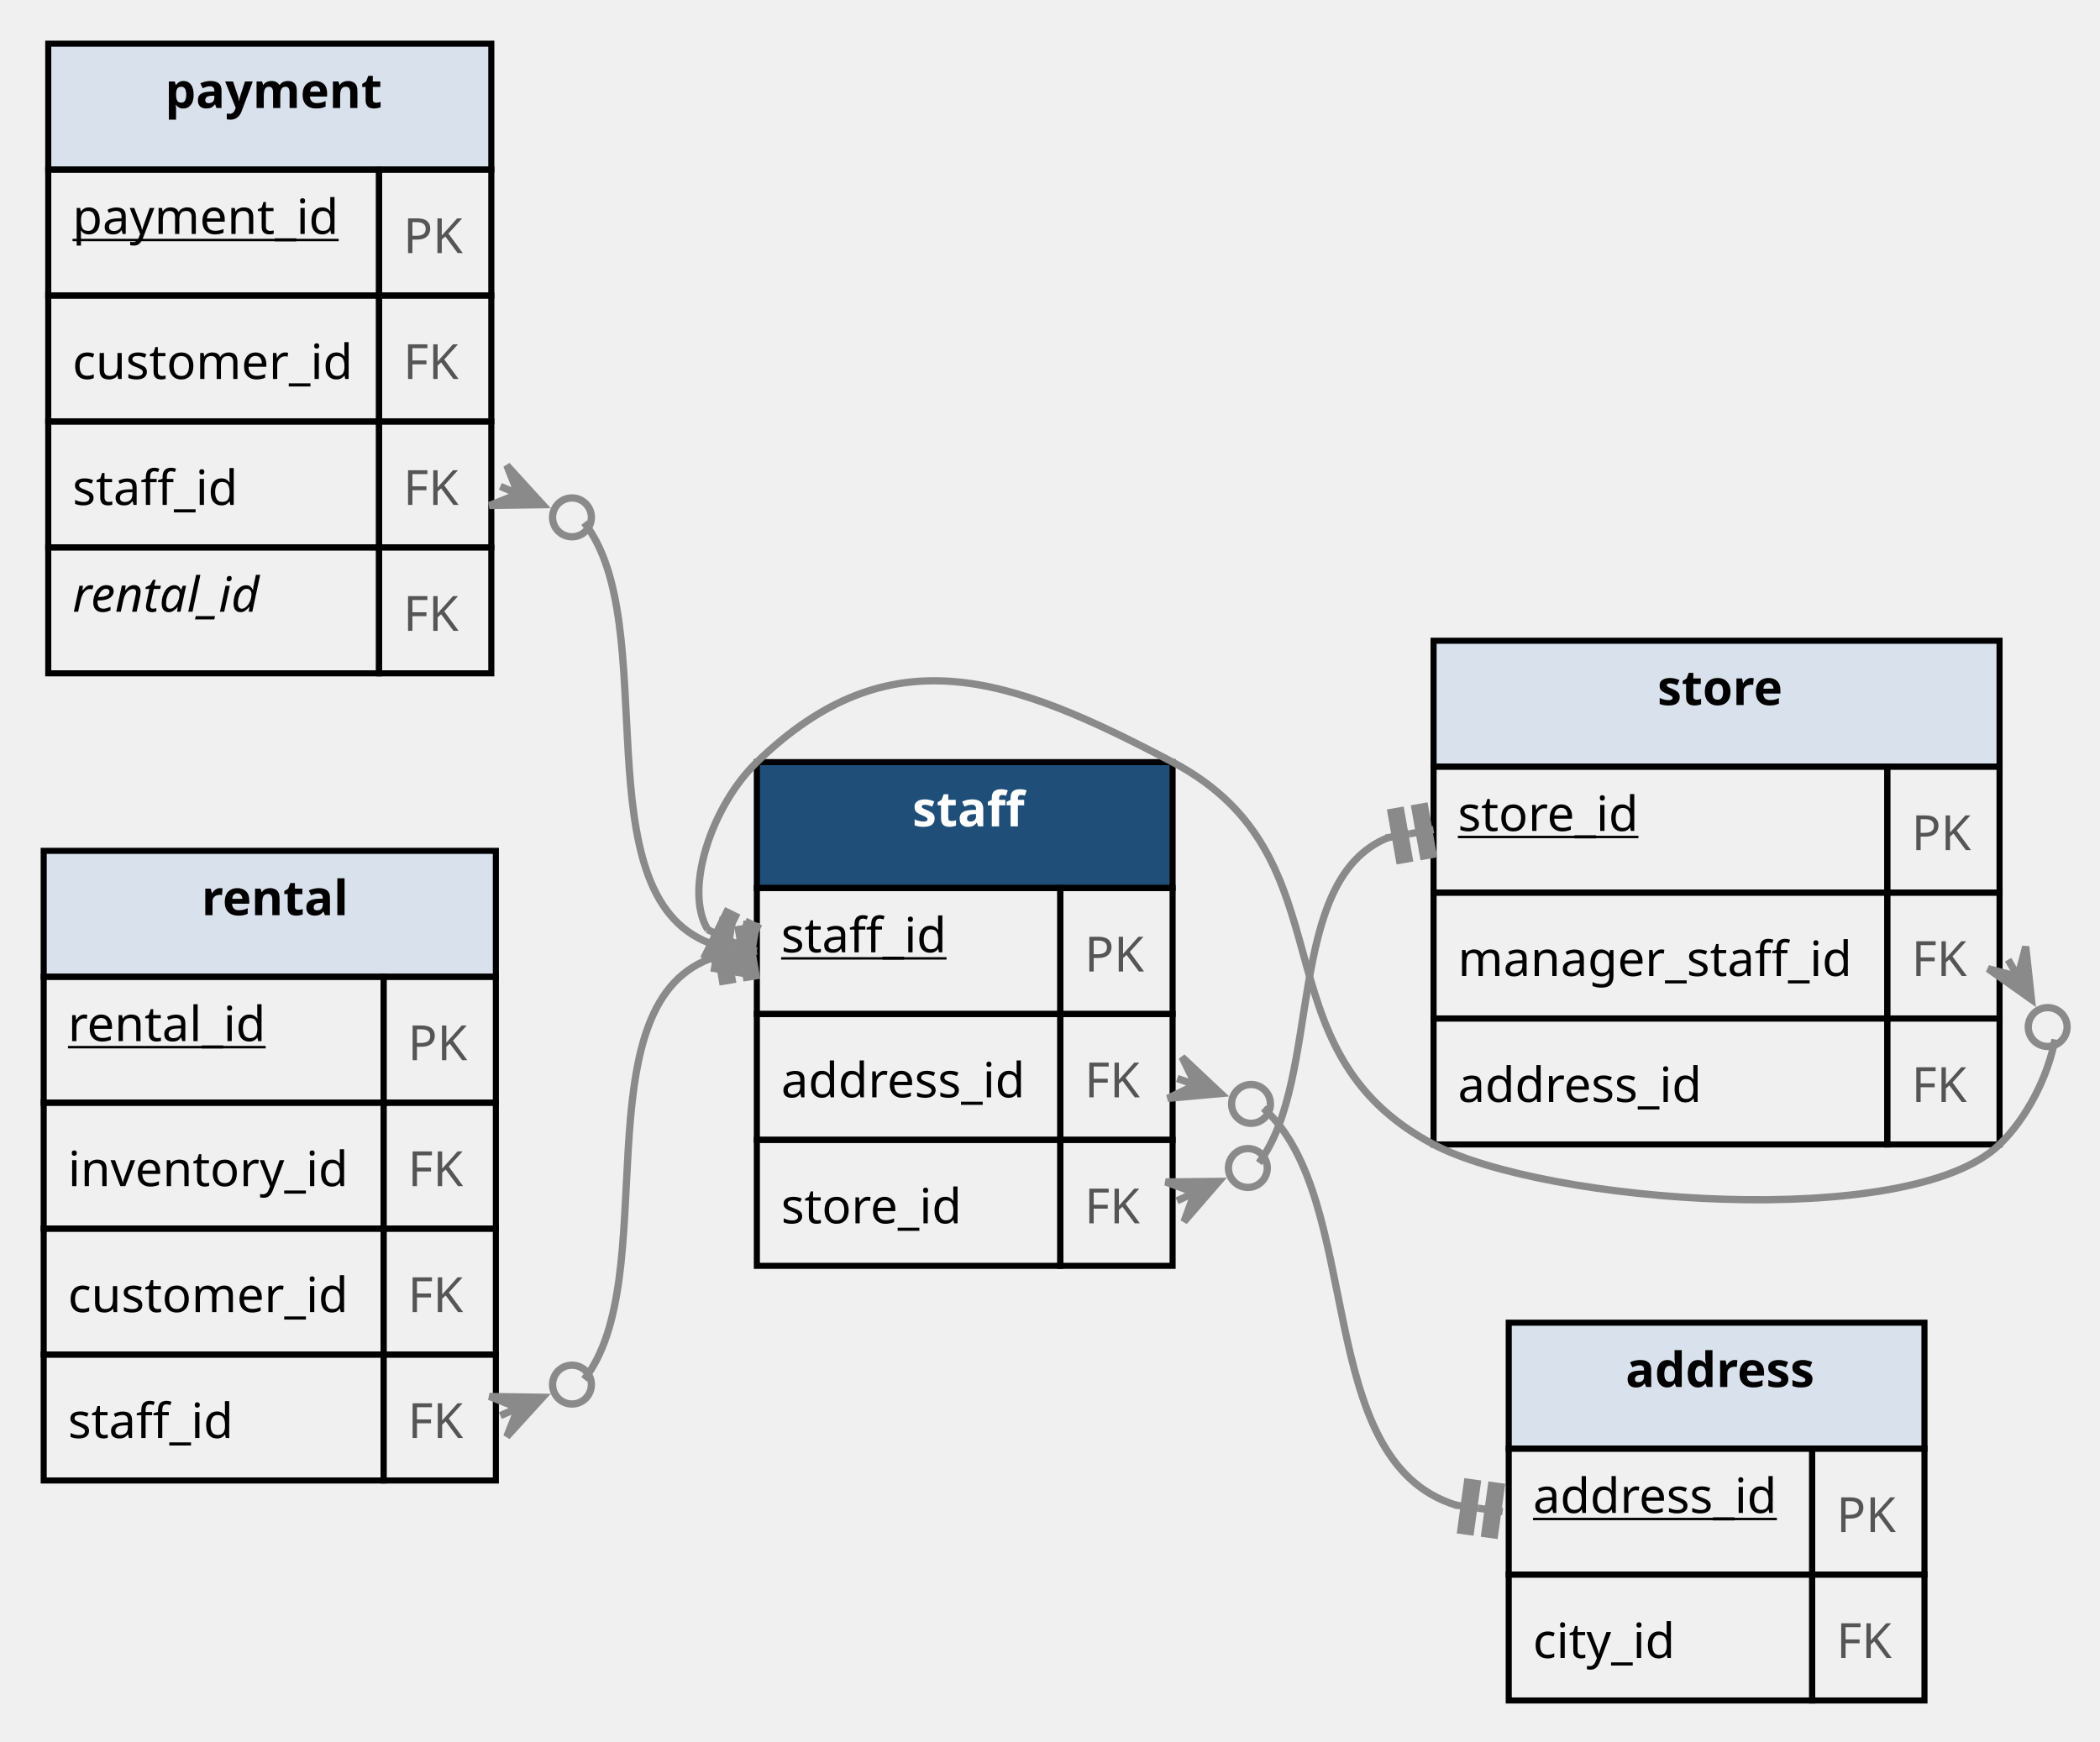
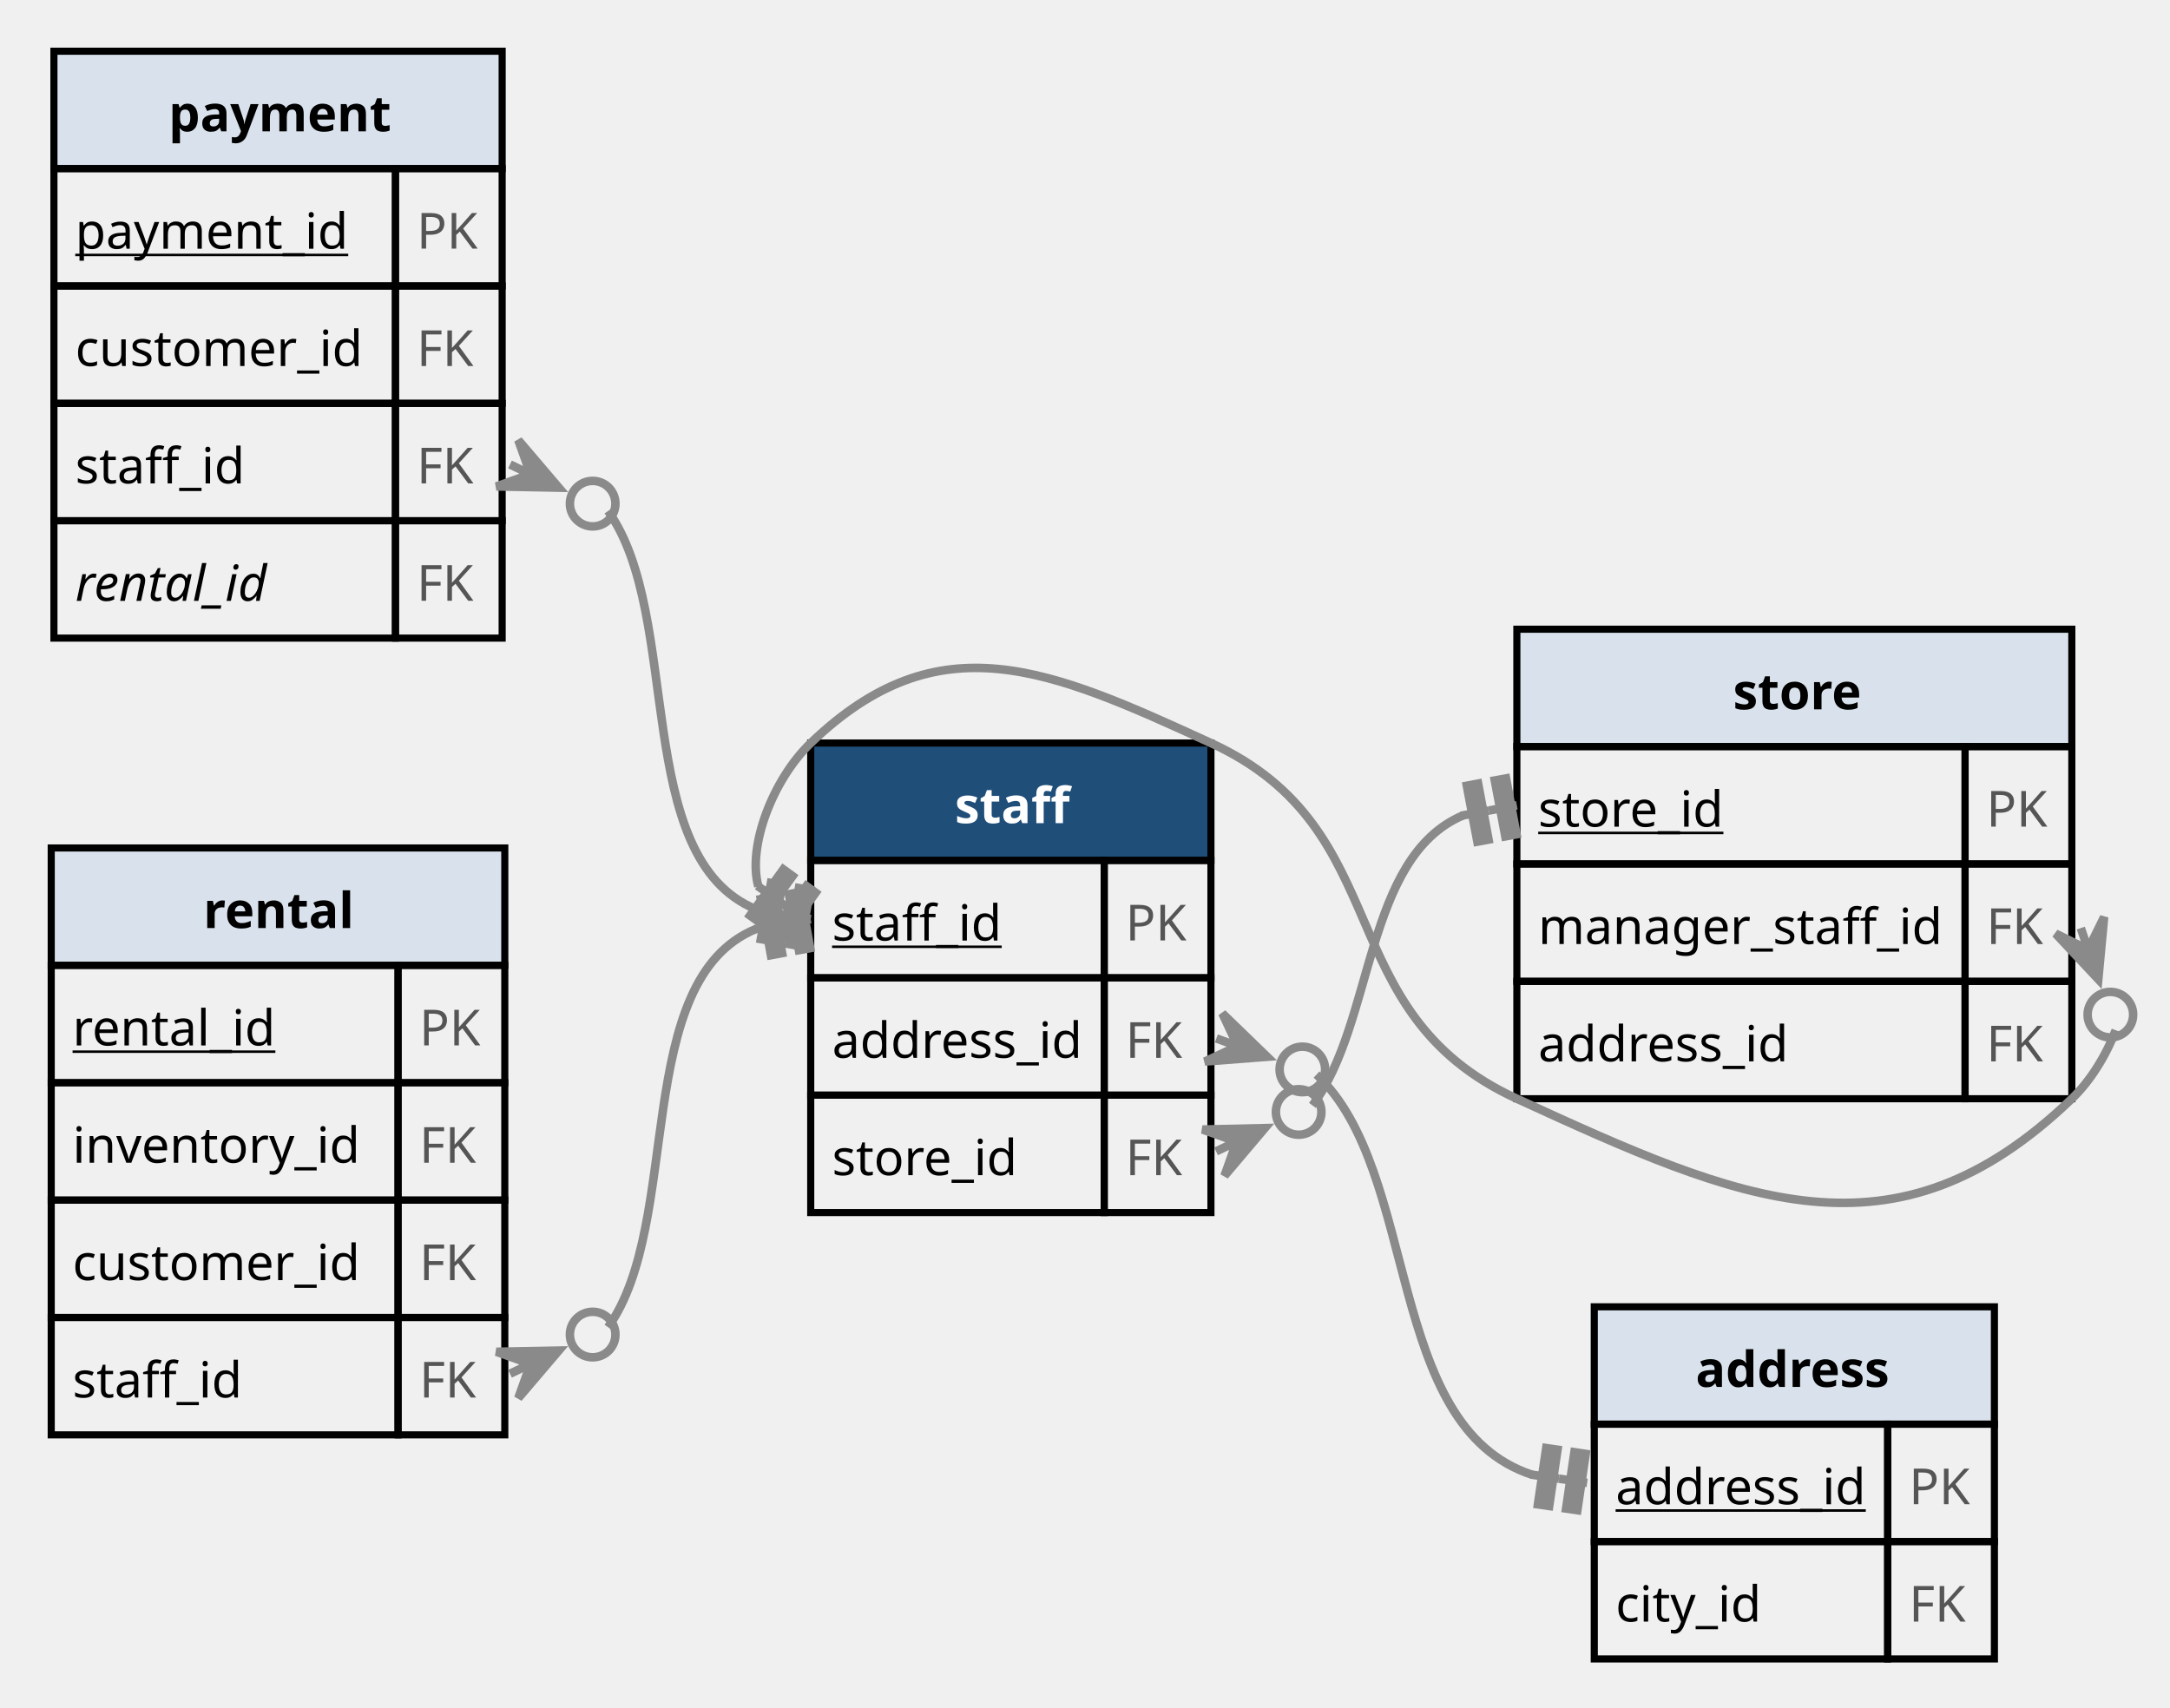
- <svg xmlns="http://www.w3.org/2000/svg" width="346pt" height="287pt" viewBox="0.00 0.00 346.00 287.00">
-   <g id="graph0" class="graph" transform="scale(1 1) rotate(0) translate(7.2 280.2)">
+ <svg xmlns="http://www.w3.org/2000/svg" width="305pt" height="240pt" viewBox="0.00 0.00 305.00 240.00">
+   <g id="graph0" class="graph" transform="scale(1 1) rotate(0) translate(7.2 233.2)">
    <g id="node1" class="node">
-       <polygon fill="#1f4e79" stroke="none" points="117.5,-133.88 117.5,-154.62 186,-154.62 186,-133.88 117.5,-133.88" />
-       <polygon fill="none" stroke="#000000" points="117.5,-133.88 117.5,-154.62 186,-154.62 186,-133.88 117.5,-133.88" />
-       <text xml:space="preserve" text-anchor="start" x="143.12" y="-144.03" font-family="Noto Sans KR" font-weight="bold" font-size="8.00" fill="#ffffff">staff</text>
-       <polygon fill="none" stroke="#000000" points="117.5,-113.12 117.5,-133.88 167.5,-133.88 167.5,-113.12 117.5,-113.12" />
-       <text xml:space="preserve" text-anchor="start" x="121.5" y="-123.28" font-family="Noto Sans KR" text-decoration="underline" font-size="8.00">staff_id</text>
-       <polygon fill="none" stroke="#000000" points="167.5,-113.12 167.5,-133.88 186,-133.88 186,-113.12 167.5,-113.12" />
-       <text xml:space="preserve" text-anchor="start" x="171.5" y="-120.12" font-family="Noto Sans KR" font-size="8.00" fill="#555555">PK</text>
-       <polygon fill="none" stroke="#000000" points="117.5,-92.38 117.5,-113.12 167.5,-113.12 167.5,-92.38 117.5,-92.38" />
-       <text xml:space="preserve" text-anchor="start" x="121.5" y="-99.38" font-family="Noto Sans KR" font-size="8.00">address_id</text>
-       <polygon fill="none" stroke="#000000" points="167.5,-92.38 167.5,-113.12 186,-113.12 186,-92.38 167.5,-92.38" />
-       <text xml:space="preserve" text-anchor="start" x="171.5" y="-99.38" font-family="Noto Sans KR" font-size="8.00" fill="#555555">FK</text>
-       <polygon fill="none" stroke="#000000" points="117.5,-71.62 117.5,-92.38 167.5,-92.38 167.5,-71.62 117.5,-71.62" />
-       <text xml:space="preserve" text-anchor="start" x="121.5" y="-78.62" font-family="Noto Sans KR" font-size="8.00">store_id</text>
-       <polygon fill="none" stroke="#000000" points="167.5,-71.62 167.5,-92.38 186,-92.38 186,-71.62 167.5,-71.62" />
-       <text xml:space="preserve" text-anchor="start" x="171.5" y="-78.62" font-family="Noto Sans KR" font-size="8.00" fill="#555555">FK</text>
+       <polygon fill="#1f4e79" stroke="none" points="106.75,-112.25 106.75,-128.75 163,-128.75 163,-112.25 106.75,-112.25" />
+       <polygon fill="none" stroke="#000000" points="106.75,-112.25 106.75,-128.75 163,-128.75 163,-112.25 106.75,-112.25" />
+       <text xml:space="preserve" text-anchor="start" x="127" y="-117.49" font-family="Noto Sans KR" font-weight="bold" font-size="7.00" fill="#ffffff">staff</text>
+       <polygon fill="none" stroke="#000000" points="106.75,-95.75 106.75,-112.25 148,-112.25 148,-95.75 106.75,-95.75" />
+       <text xml:space="preserve" text-anchor="start" x="109.75" y="-100.99" font-family="Noto Sans KR" text-decoration="underline" font-size="7.00">staff_id</text>
+       <polygon fill="none" stroke="#000000" points="148,-95.75 148,-112.25 163,-112.25 163,-95.75 148,-95.75" />
+       <text xml:space="preserve" text-anchor="start" x="151" y="-101" font-family="Noto Sans KR" font-size="7.00" fill="#555555">PK</text>
+       <polygon fill="none" stroke="#000000" points="106.75,-79.25 106.75,-95.75 148,-95.75 148,-79.25 106.75,-79.25" />
+       <text xml:space="preserve" text-anchor="start" x="109.75" y="-84.5" font-family="Noto Sans KR" font-size="7.00">address_id</text>
+       <polygon fill="none" stroke="#000000" points="148,-79.25 148,-95.75 163,-95.75 163,-79.25 148,-79.25" />
+       <text xml:space="preserve" text-anchor="start" x="151" y="-84.5" font-family="Noto Sans KR" font-size="7.00" fill="#555555">FK</text>
+       <polygon fill="none" stroke="#000000" points="106.75,-62.75 106.75,-79.25 148,-79.25 148,-62.75 106.75,-62.75" />
+       <text xml:space="preserve" text-anchor="start" x="109.75" y="-68" font-family="Noto Sans KR" font-size="7.00">store_id</text>
+       <polygon fill="none" stroke="#000000" points="148,-62.75 148,-79.25 163,-79.25 163,-62.75 148,-62.75" />
+       <text xml:space="preserve" text-anchor="start" x="151" y="-68" font-family="Noto Sans KR" font-size="7.00" fill="#555555">FK</text>
    </g>
    <g id="node2" class="node">
-       <polygon fill="#d9e2ec" stroke="none" points="241.38,-41.5 241.38,-62.25 309.88,-62.25 309.88,-41.5 241.38,-41.5" />
-       <polygon fill="none" stroke="#000000" points="241.38,-41.5 241.38,-62.25 309.88,-62.25 309.88,-41.5 241.38,-41.5" />
-       <text xml:space="preserve" text-anchor="start" x="260.62" y="-51.65" font-family="Noto Sans KR" font-weight="bold" font-size="8.00" fill="#000000">address</text>
-       <polygon fill="none" stroke="#000000" points="241.38,-20.75 241.38,-41.5 291.38,-41.5 291.38,-20.75 241.38,-20.75" />
-       <text xml:space="preserve" text-anchor="start" x="245.38" y="-30.9" font-family="Noto Sans KR" text-decoration="underline" font-size="8.00">address_id</text>
-       <polygon fill="none" stroke="#000000" points="291.38,-20.75 291.38,-41.5 309.88,-41.5 309.88,-20.75 291.38,-20.75" />
-       <text xml:space="preserve" text-anchor="start" x="295.38" y="-27.75" font-family="Noto Sans KR" font-size="8.00" fill="#555555">PK</text>
-       <polygon fill="none" stroke="#000000" points="241.38,0 241.38,-20.75 291.38,-20.75 291.38,0 241.38,0" />
-       <text xml:space="preserve" text-anchor="start" x="245.38" y="-7" font-family="Noto Sans KR" font-size="8.00">city_id</text>
-       <polygon fill="none" stroke="#000000" points="291.38,0 291.38,-20.75 309.88,-20.75 309.88,0 291.38,0" />
-       <text xml:space="preserve" text-anchor="start" x="295.38" y="-7" font-family="Noto Sans KR" font-size="8.00" fill="#555555">FK</text>
+       <polygon fill="#d9e2ec" stroke="none" points="216.88,-33 216.88,-49.5 273.12,-49.5 273.12,-33 216.88,-33" />
+       <polygon fill="none" stroke="#000000" points="216.88,-33 216.88,-49.5 273.12,-49.5 273.12,-33 216.88,-33" />
+       <text xml:space="preserve" text-anchor="start" x="231.12" y="-38.24" font-family="Noto Sans KR" font-weight="bold" font-size="7.00" fill="#000000">address</text>
+       <polygon fill="none" stroke="#000000" points="216.88,-16.5 216.88,-33 258.12,-33 258.12,-16.5 216.88,-16.5" />
+       <text xml:space="preserve" text-anchor="start" x="219.88" y="-21.74" font-family="Noto Sans KR" text-decoration="underline" font-size="7.00">address_id</text>
+       <polygon fill="none" stroke="#000000" points="258.12,-16.5 258.12,-33 273.12,-33 273.12,-16.5 258.12,-16.5" />
+       <text xml:space="preserve" text-anchor="start" x="261.12" y="-21.75" font-family="Noto Sans KR" font-size="7.00" fill="#555555">PK</text>
+       <polygon fill="none" stroke="#000000" points="216.88,0 216.88,-16.5 258.12,-16.5 258.12,0 216.88,0" />
+       <text xml:space="preserve" text-anchor="start" x="219.88" y="-5.25" font-family="Noto Sans KR" font-size="7.00">city_id</text>
+       <polygon fill="none" stroke="#000000" points="258.12,0 258.12,-16.5 273.12,-16.5 273.12,0 258.12,0" />
+       <text xml:space="preserve" text-anchor="start" x="261.12" y="-5.25" font-family="Noto Sans KR" font-size="7.00" fill="#555555">FK</text>
    </g>
    <g id="edge1" class="edge">
-       <path fill="none" stroke="#8a8a8a" stroke-width="1.2" d="M200.96,-97.6C217.76,-82.59 208.87,-39.48 232.73,-32.18" />
-       <polygon fill="#8a8a8a" stroke="#8a8a8a" stroke-width="1.2" points="193.94,-100.01 185.21,-99.22 189.78,-101.45 186.76,-102.49 186.76,-102.49 186.76,-102.49 189.78,-101.45 187.55,-106.02 193.94,-100.01" />
-       <ellipse fill="none" stroke="#8a8a8a" stroke-width="1.2" cx="198.92" cy="-98.3" rx="3.2" ry="3.2" />
-       <polygon fill="#8a8a8a" stroke="#8a8a8a" stroke-width="1.2" points="239.04,-27.27 240.13,-35.2 238.54,-35.42 237.45,-27.49 239.04,-27.27" />
-       <polyline fill="none" stroke="#8a8a8a" stroke-width="1.2" points="240.38,-31.12 236.41,-31.67" />
-       <polygon fill="#8a8a8a" stroke="#8a8a8a" stroke-width="1.2" points="235.07,-27.82 236.17,-35.74 234.58,-35.96 233.49,-28.04 235.07,-27.82" />
-       <polyline fill="none" stroke="#8a8a8a" stroke-width="1.2" points="236.41,-31.67 232.45,-32.22" />
+       <path fill="none" stroke="#8a8a8a" stroke-width="1.2" d="M177.84,-82.15C192.5,-68.46 187.31,-32.74 208.14,-25.89" />
+       <polygon fill="#8a8a8a" stroke="#8a8a8a" stroke-width="1.2" points="170.9,-84.65 162.16,-83.98 166.76,-86.14 163.76,-87.23 163.76,-87.23 163.76,-87.23 166.76,-86.14 164.6,-90.75 170.9,-84.65" />
+       <ellipse fill="none" stroke="#8a8a8a" stroke-width="1.2" cx="175.85" cy="-82.87" rx="3.2" ry="3.2" />
+       <polygon fill="#8a8a8a" stroke="#8a8a8a" stroke-width="1.2" points="214.5,-20.91 215.67,-28.82 214.09,-29.06 212.92,-21.14 214.5,-20.91" />
+       <polyline fill="none" stroke="#8a8a8a" stroke-width="1.2" points="215.88,-24.75 211.92,-25.34" />
+       <polygon fill="#8a8a8a" stroke="#8a8a8a" stroke-width="1.2" points="210.54,-21.5 211.71,-29.41 210.13,-29.64 208.96,-21.73 210.54,-21.5" />
+       <polyline fill="none" stroke="#8a8a8a" stroke-width="1.2" points="211.92,-25.34 207.96,-25.92" />
    </g>
    <g id="node3" class="node">
-       <polygon fill="#d9e2ec" stroke="none" points="229,-153.88 229,-174.62 322.25,-174.62 322.25,-153.88 229,-153.88" />
-       <polygon fill="none" stroke="#000000" points="229,-153.88 229,-174.62 322.25,-174.62 322.25,-153.88 229,-153.88" />
-       <text xml:space="preserve" text-anchor="start" x="265.88" y="-164.03" font-family="Noto Sans KR" font-weight="bold" font-size="8.00" fill="#000000">store</text>
-       <polygon fill="none" stroke="#000000" points="229,-133.12 229,-153.88 303.75,-153.88 303.75,-133.12 229,-133.12" />
-       <text xml:space="preserve" text-anchor="start" x="233" y="-143.28" font-family="Noto Sans KR" text-decoration="underline" font-size="8.00">store_id</text>
-       <polygon fill="none" stroke="#000000" points="303.75,-133.12 303.75,-153.88 322.25,-153.88 322.25,-133.12 303.75,-133.12" />
-       <text xml:space="preserve" text-anchor="start" x="307.75" y="-140.12" font-family="Noto Sans KR" font-size="8.00" fill="#555555">PK</text>
-       <polygon fill="none" stroke="#000000" points="229,-112.38 229,-133.12 303.75,-133.12 303.75,-112.38 229,-112.38" />
-       <text xml:space="preserve" text-anchor="start" x="233" y="-119.38" font-family="Noto Sans KR" font-size="8.00">manager_staff_id</text>
-       <polygon fill="none" stroke="#000000" points="303.75,-112.38 303.75,-133.12 322.25,-133.12 322.25,-112.38 303.75,-112.38" />
-       <text xml:space="preserve" text-anchor="start" x="307.75" y="-119.38" font-family="Noto Sans KR" font-size="8.00" fill="#555555">FK</text>
-       <polygon fill="none" stroke="#000000" points="229,-91.62 229,-112.38 303.75,-112.38 303.75,-91.62 229,-91.62" />
-       <text xml:space="preserve" text-anchor="start" x="233" y="-98.62" font-family="Noto Sans KR" font-size="8.00">address_id</text>
-       <polygon fill="none" stroke="#000000" points="303.75,-91.62 303.75,-112.38 322.25,-112.38 322.25,-91.62 303.75,-91.62" />
-       <text xml:space="preserve" text-anchor="start" x="307.75" y="-98.62" font-family="Noto Sans KR" font-size="8.00" fill="#555555">FK</text>
+       <polygon fill="#d9e2ec" stroke="none" points="206,-128.25 206,-144.75 284,-144.75 284,-128.25 206,-128.25" />
+       <polygon fill="none" stroke="#000000" points="206,-128.25 206,-144.75 284,-144.75 284,-128.25 206,-128.25" />
+       <text xml:space="preserve" text-anchor="start" x="236.38" y="-133.49" font-family="Noto Sans KR" font-weight="bold" font-size="7.00" fill="#000000">store</text>
+       <polygon fill="none" stroke="#000000" points="206,-111.75 206,-128.25 269,-128.25 269,-111.75 206,-111.75" />
+       <text xml:space="preserve" text-anchor="start" x="209" y="-116.99" font-family="Noto Sans KR" text-decoration="underline" font-size="7.00">store_id</text>
+       <polygon fill="none" stroke="#000000" points="269,-111.75 269,-128.25 284,-128.25 284,-111.75 269,-111.75" />
+       <text xml:space="preserve" text-anchor="start" x="272" y="-117" font-family="Noto Sans KR" font-size="7.00" fill="#555555">PK</text>
+       <polygon fill="none" stroke="#000000" points="206,-95.25 206,-111.75 269,-111.75 269,-95.25 206,-95.25" />
+       <text xml:space="preserve" text-anchor="start" x="209" y="-100.5" font-family="Noto Sans KR" font-size="7.00">manager_staff_id</text>
+       <polygon fill="none" stroke="#000000" points="269,-95.25 269,-111.75 284,-111.75 284,-95.25 269,-95.25" />
+       <text xml:space="preserve" text-anchor="start" x="272" y="-100.5" font-family="Noto Sans KR" font-size="7.00" fill="#555555">FK</text>
+       <polygon fill="none" stroke="#000000" points="206,-78.75 206,-95.25 269,-95.25 269,-78.75 206,-78.75" />
+       <text xml:space="preserve" text-anchor="start" x="209" y="-84" font-family="Noto Sans KR" font-size="7.00">address_id</text>
+       <polygon fill="none" stroke="#000000" points="269,-78.75 269,-95.25 284,-95.25 284,-78.75 269,-78.75" />
+       <text xml:space="preserve" text-anchor="start" x="272" y="-84" font-family="Noto Sans KR" font-size="7.00" fill="#555555">FK</text>
    </g>
    <g id="edge2" class="edge">
-       <path fill="none" stroke="#8a8a8a" stroke-width="1.2" d="M200.22,-88.58C210.78,-102.71 204.28,-135.23 221.5,-142.18" />
-       <polygon fill="#8a8a8a" stroke="#8a8a8a" stroke-width="1.2" points="193.62,-85.53 187.88,-78.9 189.63,-83.68 186.73,-82.34 186.73,-82.34 186.73,-82.34 189.63,-83.68 184.85,-85.44 193.62,-85.53" />
-       <ellipse fill="none" stroke="#8a8a8a" stroke-width="1.2" cx="198.4" cy="-87.74" rx="3.2" ry="3.2" />
-       <polygon fill="#8a8a8a" stroke="#8a8a8a" stroke-width="1.2" points="228.91,-139.42 227.52,-147.3 225.94,-147.02 227.33,-139.14 228.91,-139.42" />
-       <polyline fill="none" stroke="#8a8a8a" stroke-width="1.2" points="229,-143.5 225.06,-142.81" />
-       <polygon fill="#8a8a8a" stroke="#8a8a8a" stroke-width="1.2" points="224.97,-138.73 223.58,-146.61 222,-146.33 223.39,-138.45 224.97,-138.73" />
-       <polyline fill="none" stroke="#8a8a8a" stroke-width="1.2" points="225.06,-142.81 221.12,-142.11" />
+       <path fill="none" stroke="#8a8a8a" stroke-width="1.2" d="M177.27,-77.81C186.04,-89.49 184.52,-112.64 198.43,-118.58" />
+       <polygon fill="#8a8a8a" stroke="#8a8a8a" stroke-width="1.2" points="170.58,-74.62 164.91,-67.92 166.61,-72.72 163.72,-71.35 163.72,-71.35 163.72,-71.35 166.61,-72.72 161.81,-74.42 170.58,-74.62" />
+       <ellipse fill="none" stroke="#8a8a8a" stroke-width="1.2" cx="175.33" cy="-76.89" rx="3.2" ry="3.2" />
+       <polygon fill="#8a8a8a" stroke="#8a8a8a" stroke-width="1.2" points="205.95,-115.92 204.48,-123.78 202.9,-123.49 204.38,-115.63 205.95,-115.92" />
+       <polyline fill="none" stroke="#8a8a8a" stroke-width="1.2" points="206,-120 202.07,-119.26" />
+       <polygon fill="#8a8a8a" stroke="#8a8a8a" stroke-width="1.2" points="202.02,-115.18 200.55,-123.05 198.97,-122.75 200.45,-114.89 202.02,-115.18" />
+       <polyline fill="none" stroke="#8a8a8a" stroke-width="1.2" points="202.07,-119.26 198.14,-118.53" />
    </g>
    <g id="edge3" class="edge">
-       <path fill="none" stroke="#8a8a8a" stroke-width="1.2" d="M331.38,-108.92C330.22,-102.79 326.76,-95.99 322.25,-91.62 307.36,-77.21 247.32,-81.95 229,-91.62 199.02,-107.46 215.98,-138.79 186,-154.62 159.08,-168.84 139.37,-175.8 117.5,-154.62 110.04,-147.4 105.42,-133.51 109.42,-127.01" />
-       <polygon fill="#8a8a8a" stroke="#8a8a8a" stroke-width="1.2" points="327.51,-115.51 320.35,-120.58 325.28,-119.3 323.66,-122.06 323.66,-122.06 323.66,-122.06 325.28,-119.3 326.56,-124.23 327.51,-115.51" />
-       <ellipse fill="none" stroke="#8a8a8a" stroke-width="1.2" cx="330.18" cy="-110.97" rx="3.2" ry="3.2" />
-       <polygon fill="#8a8a8a" stroke="#8a8a8a" stroke-width="1.2" points="114.01,-120.27 117.56,-127.44 116.13,-128.15 112.57,-120.98 114.01,-120.27" />
-       <polyline fill="none" stroke="#8a8a8a" stroke-width="1.2" points="116.5,-123.5 112.92,-125.28" />
-       <polygon fill="#8a8a8a" stroke="#8a8a8a" stroke-width="1.2" points="110.42,-122.05 113.98,-129.22 112.54,-129.93 108.99,-122.76 110.42,-122.05" />
-       <polyline fill="none" stroke="#8a8a8a" stroke-width="1.2" points="112.92,-125.28 109.33,-127.05" />
+       <path fill="none" stroke="#8a8a8a" stroke-width="1.2" d="M290.17,-88.38C288.79,-84.78 286.61,-81.25 284,-78.75 259,-54.74 237.51,-64.29 206,-78.75 179.36,-90.98 189.64,-116.52 163,-128.75 140.28,-139.18 124.78,-146.07 106.75,-128.75 101.42,-123.63 97.83,-114.22 99.39,-108.59" />
+       <polygon fill="#8a8a8a" stroke="#8a8a8a" stroke-width="1.2" points="287.72,-95.55 281.72,-101.96 286.29,-99.72 285.26,-102.74 285.26,-102.74 285.26,-102.74 286.29,-99.72 288.54,-104.29 287.72,-95.55" />
+       <ellipse fill="none" stroke="#8a8a8a" stroke-width="1.2" cx="289.42" cy="-90.57" rx="3.2" ry="3.2" />
+       <polygon fill="#8a8a8a" stroke="#8a8a8a" stroke-width="1.2" points="102.76,-101.22 107.44,-107.71 106.14,-108.65 101.46,-102.16 102.76,-101.22" />
+       <polyline fill="none" stroke="#8a8a8a" stroke-width="1.2" points="105.75,-104 102.51,-106.34" />
+       <polygon fill="#8a8a8a" stroke="#8a8a8a" stroke-width="1.2" points="99.52,-103.56 104.2,-110.05 102.9,-110.99 98.22,-104.5 99.52,-103.56" />
+       <polyline fill="none" stroke="#8a8a8a" stroke-width="1.2" points="102.51,-106.34 99.26,-108.68" />
    </g>
    <g id="node4" class="node">
-       <polygon fill="#d9e2ec" stroke="none" points="0.75,-252.25 0.75,-273 73.75,-273 73.75,-252.25 0.75,-252.25" />
-       <polygon fill="none" stroke="#000000" points="0.75,-252.25 0.75,-273 73.75,-273 73.75,-252.25 0.75,-252.25" />
-       <text xml:space="preserve" text-anchor="start" x="20" y="-262.4" font-family="Noto Sans KR" font-weight="bold" font-size="8.00" fill="#000000">payment</text>
-       <polygon fill="none" stroke="#000000" points="0.75,-231.5 0.75,-252.25 55.25,-252.25 55.25,-231.5 0.75,-231.5" />
-       <text xml:space="preserve" text-anchor="start" x="4.75" y="-241.65" font-family="Noto Sans KR" text-decoration="underline" font-size="8.00">payment_id</text>
-       <polygon fill="none" stroke="#000000" points="55.25,-231.5 55.25,-252.25 73.75,-252.25 73.75,-231.5 55.25,-231.5" />
-       <text xml:space="preserve" text-anchor="start" x="59.25" y="-238.5" font-family="Noto Sans KR" font-size="8.00" fill="#555555">PK</text>
-       <polygon fill="none" stroke="#000000" points="0.75,-210.75 0.75,-231.5 55.25,-231.5 55.25,-210.75 0.75,-210.75" />
-       <text xml:space="preserve" text-anchor="start" x="4.75" y="-217.75" font-family="Noto Sans KR" font-size="8.00">customer_id</text>
-       <polygon fill="none" stroke="#000000" points="55.25,-210.75 55.25,-231.5 73.75,-231.5 73.75,-210.75 55.25,-210.75" />
-       <text xml:space="preserve" text-anchor="start" x="59.25" y="-217.75" font-family="Noto Sans KR" font-size="8.00" fill="#555555">FK</text>
-       <polygon fill="none" stroke="#000000" points="0.75,-190 0.75,-210.75 55.25,-210.75 55.25,-190 0.75,-190" />
-       <text xml:space="preserve" text-anchor="start" x="4.75" y="-197" font-family="Noto Sans KR" font-size="8.00">staff_id</text>
-       <polygon fill="none" stroke="#000000" points="55.25,-190 55.25,-210.75 73.75,-210.75 73.75,-190 55.25,-190" />
-       <text xml:space="preserve" text-anchor="start" x="59.25" y="-197" font-family="Noto Sans KR" font-size="8.00" fill="#555555">FK</text>
-       <polygon fill="none" stroke="#000000" points="0.75,-169.25 0.75,-190 55.25,-190 55.25,-169.25 0.75,-169.25" />
-       <text xml:space="preserve" text-anchor="start" x="4.75" y="-179.4" font-family="Noto Sans KR" font-style="italic" font-size="8.00">rental_id</text>
-       <polygon fill="none" stroke="#000000" points="55.25,-169.25 55.25,-190 73.75,-190 73.75,-169.25 55.25,-169.25" />
-       <text xml:space="preserve" text-anchor="start" x="59.25" y="-176.25" font-family="Noto Sans KR" font-size="8.00" fill="#555555">FK</text>
+       <polygon fill="#d9e2ec" stroke="none" points="0.38,-209.5 0.38,-226 63.38,-226 63.38,-209.5 0.38,-209.5" />
+       <polygon fill="none" stroke="#000000" points="0.38,-209.5 0.38,-226 63.38,-226 63.38,-209.5 0.38,-209.5" />
+       <text xml:space="preserve" text-anchor="start" x="16.5" y="-214.74" font-family="Noto Sans KR" font-weight="bold" font-size="7.00" fill="#000000">payment</text>
+       <polygon fill="none" stroke="#000000" points="0.38,-193 0.38,-209.5 48.38,-209.5 48.38,-193 0.38,-193" />
+       <text xml:space="preserve" text-anchor="start" x="3.38" y="-198.24" font-family="Noto Sans KR" text-decoration="underline" font-size="7.00">payment_id</text>
+       <polygon fill="none" stroke="#000000" points="48.38,-193 48.38,-209.5 63.38,-209.5 63.38,-193 48.38,-193" />
+       <text xml:space="preserve" text-anchor="start" x="51.38" y="-198.25" font-family="Noto Sans KR" font-size="7.00" fill="#555555">PK</text>
+       <polygon fill="none" stroke="#000000" points="0.38,-176.5 0.38,-193 48.38,-193 48.38,-176.5 0.38,-176.5" />
+       <text xml:space="preserve" text-anchor="start" x="3.38" y="-181.75" font-family="Noto Sans KR" font-size="7.00">customer_id</text>
+       <polygon fill="none" stroke="#000000" points="48.38,-176.5 48.38,-193 63.38,-193 63.38,-176.5 48.38,-176.5" />
+       <text xml:space="preserve" text-anchor="start" x="51.38" y="-181.75" font-family="Noto Sans KR" font-size="7.00" fill="#555555">FK</text>
+       <polygon fill="none" stroke="#000000" points="0.38,-160 0.38,-176.5 48.38,-176.5 48.38,-160 0.38,-160" />
+       <text xml:space="preserve" text-anchor="start" x="3.38" y="-165.25" font-family="Noto Sans KR" font-size="7.00">staff_id</text>
+       <polygon fill="none" stroke="#000000" points="48.38,-160 48.38,-176.5 63.38,-176.5 63.38,-160 48.38,-160" />
+       <text xml:space="preserve" text-anchor="start" x="51.38" y="-165.25" font-family="Noto Sans KR" font-size="7.00" fill="#555555">FK</text>
+       <polygon fill="none" stroke="#000000" points="0.38,-143.5 0.38,-160 48.38,-160 48.38,-143.5 0.38,-143.5" />
+       <text xml:space="preserve" text-anchor="start" x="3.38" y="-148.74" font-family="Noto Sans KR" font-style="italic" font-size="7.00">rental_id</text>
+       <polygon fill="none" stroke="#000000" points="48.38,-143.5 48.38,-160 63.38,-160 63.38,-143.5 48.38,-143.5" />
+       <text xml:space="preserve" text-anchor="start" x="51.38" y="-148.75" font-family="Noto Sans KR" font-size="7.00" fill="#555555">FK</text>
    </g>
    <g id="edge4" class="edge">
-       <path fill="none" stroke="#8a8a8a" stroke-width="1.2" d="M89.05,-194.08C102.18,-177.45 88.38,-132.99 109.69,-124.81" />
-       <polygon fill="#8a8a8a" stroke="#8a8a8a" stroke-width="1.2" points="82.21,-197.04 73.44,-196.91 78.17,-198.79 75.24,-200.06 75.24,-200.06 75.24,-200.06 78.17,-198.79 76.3,-203.52 82.21,-197.04" />
-       <ellipse fill="none" stroke="#8a8a8a" stroke-width="1.2" cx="87.04" cy="-194.95" rx="3.2" ry="3.2" />
-       <polygon fill="#8a8a8a" stroke="#8a8a8a" stroke-width="1.2" points="116.05,-119.69 117.37,-127.58 115.79,-127.84 114.47,-119.95 116.05,-119.69" />
-       <polyline fill="none" stroke="#8a8a8a" stroke-width="1.2" points="117.5,-123.5 113.55,-124.16" />
-       <polygon fill="#8a8a8a" stroke="#8a8a8a" stroke-width="1.2" points="112.11,-120.35 113.43,-128.24 111.85,-128.5 110.53,-120.61 112.11,-120.35" />
-       <polyline fill="none" stroke="#8a8a8a" stroke-width="1.2" points="113.55,-124.16 109.61,-124.82" />
+       <path fill="none" stroke="#8a8a8a" stroke-width="1.2" d="M78.26,-161.37C88.84,-146.61 81.45,-112.64 99.06,-105.38" />
+       <polygon fill="#8a8a8a" stroke="#8a8a8a" stroke-width="1.2" points="71.34,-164.65 62.57,-164.82 67.36,-166.54 64.48,-167.91 64.48,-167.91 64.48,-167.91 67.36,-166.54 65.65,-171.33 71.34,-164.65" />
+       <ellipse fill="none" stroke="#8a8a8a" stroke-width="1.2" cx="76.1" cy="-162.4" rx="3.2" ry="3.2" />
+       <polygon fill="#8a8a8a" stroke="#8a8a8a" stroke-width="1.2" points="105.26,-100.2 106.67,-108.08 105.09,-108.36 103.68,-100.49 105.26,-100.2" />
+       <polyline fill="none" stroke="#8a8a8a" stroke-width="1.2" points="106.75,-104 102.81,-104.71" />
+       <polygon fill="#8a8a8a" stroke="#8a8a8a" stroke-width="1.2" points="101.32,-100.91 102.73,-108.78 101.16,-109.07 99.74,-101.19 101.32,-100.91" />
+       <polyline fill="none" stroke="#8a8a8a" stroke-width="1.2" points="102.81,-104.71 98.88,-105.41" />
    </g>
    <g id="node5" class="node">
-       <polygon fill="#d9e2ec" stroke="none" points="0,-119.25 0,-140 74.5,-140 74.5,-119.25 0,-119.25" />
-       <polygon fill="none" stroke="#000000" points="0,-119.25 0,-140 74.5,-140 74.5,-119.25 0,-119.25" />
-       <text xml:space="preserve" text-anchor="start" x="26" y="-129.4" font-family="Noto Sans KR" font-weight="bold" font-size="8.00" fill="#000000">rental</text>
-       <polygon fill="none" stroke="#000000" points="0,-98.5 0,-119.25 56,-119.25 56,-98.5 0,-98.5" />
-       <text xml:space="preserve" text-anchor="start" x="4" y="-108.65" font-family="Noto Sans KR" text-decoration="underline" font-size="8.00">rental_id</text>
-       <polygon fill="none" stroke="#000000" points="56,-98.5 56,-119.25 74.5,-119.25 74.5,-98.5 56,-98.5" />
-       <text xml:space="preserve" text-anchor="start" x="60" y="-105.5" font-family="Noto Sans KR" font-size="8.00" fill="#555555">PK</text>
-       <polygon fill="none" stroke="#000000" points="0,-77.75 0,-98.5 56,-98.5 56,-77.75 0,-77.75" />
-       <text xml:space="preserve" text-anchor="start" x="4" y="-84.75" font-family="Noto Sans KR" font-size="8.00">inventory_id</text>
-       <polygon fill="none" stroke="#000000" points="56,-77.75 56,-98.5 74.5,-98.5 74.5,-77.75 56,-77.75" />
-       <text xml:space="preserve" text-anchor="start" x="60" y="-84.75" font-family="Noto Sans KR" font-size="8.00" fill="#555555">FK</text>
-       <polygon fill="none" stroke="#000000" points="0,-57 0,-77.75 56,-77.75 56,-57 0,-57" />
-       <text xml:space="preserve" text-anchor="start" x="4" y="-64" font-family="Noto Sans KR" font-size="8.00">customer_id</text>
-       <polygon fill="none" stroke="#000000" points="56,-57 56,-77.75 74.5,-77.75 74.5,-57 56,-57" />
-       <text xml:space="preserve" text-anchor="start" x="60" y="-64" font-family="Noto Sans KR" font-size="8.00" fill="#555555">FK</text>
-       <polygon fill="none" stroke="#000000" points="0,-36.25 0,-57 56,-57 56,-36.25 0,-36.25" />
-       <text xml:space="preserve" text-anchor="start" x="4" y="-43.25" font-family="Noto Sans KR" font-size="8.00">staff_id</text>
-       <polygon fill="none" stroke="#000000" points="56,-36.25 56,-57 74.5,-57 74.5,-36.25 56,-36.25" />
-       <text xml:space="preserve" text-anchor="start" x="60" y="-43.25" font-family="Noto Sans KR" font-size="8.00" fill="#555555">FK</text>
+       <polygon fill="#d9e2ec" stroke="none" points="0,-97.5 0,-114 63.75,-114 63.75,-97.5 0,-97.5" />
+       <polygon fill="none" stroke="#000000" points="0,-97.5 0,-114 63.75,-114 63.75,-97.5 0,-97.5" />
+       <text xml:space="preserve" text-anchor="start" x="21.38" y="-102.74" font-family="Noto Sans KR" font-weight="bold" font-size="7.00" fill="#000000">rental</text>
+       <polygon fill="none" stroke="#000000" points="0,-81 0,-97.5 48.75,-97.5 48.75,-81 0,-81" />
+       <text xml:space="preserve" text-anchor="start" x="3" y="-86.24" font-family="Noto Sans KR" text-decoration="underline" font-size="7.00">rental_id</text>
+       <polygon fill="none" stroke="#000000" points="48.75,-81 48.75,-97.5 63.75,-97.5 63.75,-81 48.75,-81" />
+       <text xml:space="preserve" text-anchor="start" x="51.75" y="-86.25" font-family="Noto Sans KR" font-size="7.00" fill="#555555">PK</text>
+       <polygon fill="none" stroke="#000000" points="0,-64.5 0,-81 48.75,-81 48.75,-64.5 0,-64.5" />
+       <text xml:space="preserve" text-anchor="start" x="3" y="-69.75" font-family="Noto Sans KR" font-size="7.00">inventory_id</text>
+       <polygon fill="none" stroke="#000000" points="48.75,-64.5 48.75,-81 63.75,-81 63.75,-64.5 48.75,-64.5" />
+       <text xml:space="preserve" text-anchor="start" x="51.75" y="-69.75" font-family="Noto Sans KR" font-size="7.00" fill="#555555">FK</text>
+       <polygon fill="none" stroke="#000000" points="0,-48 0,-64.5 48.75,-64.5 48.75,-48 0,-48" />
+       <text xml:space="preserve" text-anchor="start" x="3" y="-53.25" font-family="Noto Sans KR" font-size="7.00">customer_id</text>
+       <polygon fill="none" stroke="#000000" points="48.75,-48 48.75,-64.5 63.75,-64.5 63.75,-48 48.75,-48" />
+       <text xml:space="preserve" text-anchor="start" x="51.75" y="-53.25" font-family="Noto Sans KR" font-size="7.00" fill="#555555">FK</text>
+       <polygon fill="none" stroke="#000000" points="0,-31.5 0,-48 48.75,-48 48.75,-31.5 0,-31.5" />
+       <text xml:space="preserve" text-anchor="start" x="3" y="-36.75" font-family="Noto Sans KR" font-size="7.00">staff_id</text>
+       <polygon fill="none" stroke="#000000" points="48.75,-31.5 48.75,-48 63.75,-48 63.75,-31.5 48.75,-31.5" />
+       <text xml:space="preserve" text-anchor="start" x="51.75" y="-36.75" font-family="Noto Sans KR" font-size="7.00" fill="#555555">FK</text>
    </g>
    <g id="edge5" class="edge">
-       <path fill="none" stroke="#8a8a8a" stroke-width="1.2" d="M89.05,-52.92C102.18,-69.55 88.38,-114.01 109.69,-122.19" />
-       <polygon fill="#8a8a8a" stroke="#8a8a8a" stroke-width="1.2" points="82.21,-49.96 76.3,-43.48 78.17,-48.21 75.24,-46.94 75.24,-46.94 75.24,-46.94 78.17,-48.21 73.44,-50.09 82.21,-49.96" />
-       <ellipse fill="none" stroke="#8a8a8a" stroke-width="1.2" cx="87.04" cy="-52.05" rx="3.2" ry="3.2" />
-       <polygon fill="#8a8a8a" stroke="#8a8a8a" stroke-width="1.2" points="117.37,-119.42 116.05,-127.31 114.47,-127.05 115.79,-119.16 117.37,-119.42" />
-       <polyline fill="none" stroke="#8a8a8a" stroke-width="1.2" points="117.5,-123.5 113.55,-122.84" />
-       <polygon fill="#8a8a8a" stroke="#8a8a8a" stroke-width="1.2" points="113.43,-118.76 112.11,-126.65 110.53,-126.39 111.85,-118.5 113.43,-118.76" />
-       <polyline fill="none" stroke="#8a8a8a" stroke-width="1.2" points="113.55,-122.84 109.61,-122.18" />
+       <path fill="none" stroke="#8a8a8a" stroke-width="1.2" d="M78.26,-46.63C88.84,-61.39 81.45,-95.36 99.06,-102.62" />
+       <polygon fill="#8a8a8a" stroke="#8a8a8a" stroke-width="1.2" points="71.34,-43.35 65.65,-36.67 67.36,-41.46 64.48,-40.09 64.48,-40.09 64.48,-40.09 67.36,-41.46 62.57,-43.18 71.34,-43.35" />
+       <ellipse fill="none" stroke="#8a8a8a" stroke-width="1.2" cx="76.1" cy="-45.6" rx="3.2" ry="3.2" />
+       <polygon fill="#8a8a8a" stroke="#8a8a8a" stroke-width="1.2" points="106.67,-99.92 105.26,-107.8 103.68,-107.51 105.09,-99.64 106.67,-99.92" />
+       <polyline fill="none" stroke="#8a8a8a" stroke-width="1.2" points="106.75,-104 102.81,-103.29" />
+       <polygon fill="#8a8a8a" stroke="#8a8a8a" stroke-width="1.2" points="102.73,-99.22 101.32,-107.09 99.74,-106.81 101.16,-98.93 102.73,-99.22" />
+       <polyline fill="none" stroke="#8a8a8a" stroke-width="1.2" points="102.81,-103.29 98.88,-102.59" />
    </g>
  </g>
</svg>
